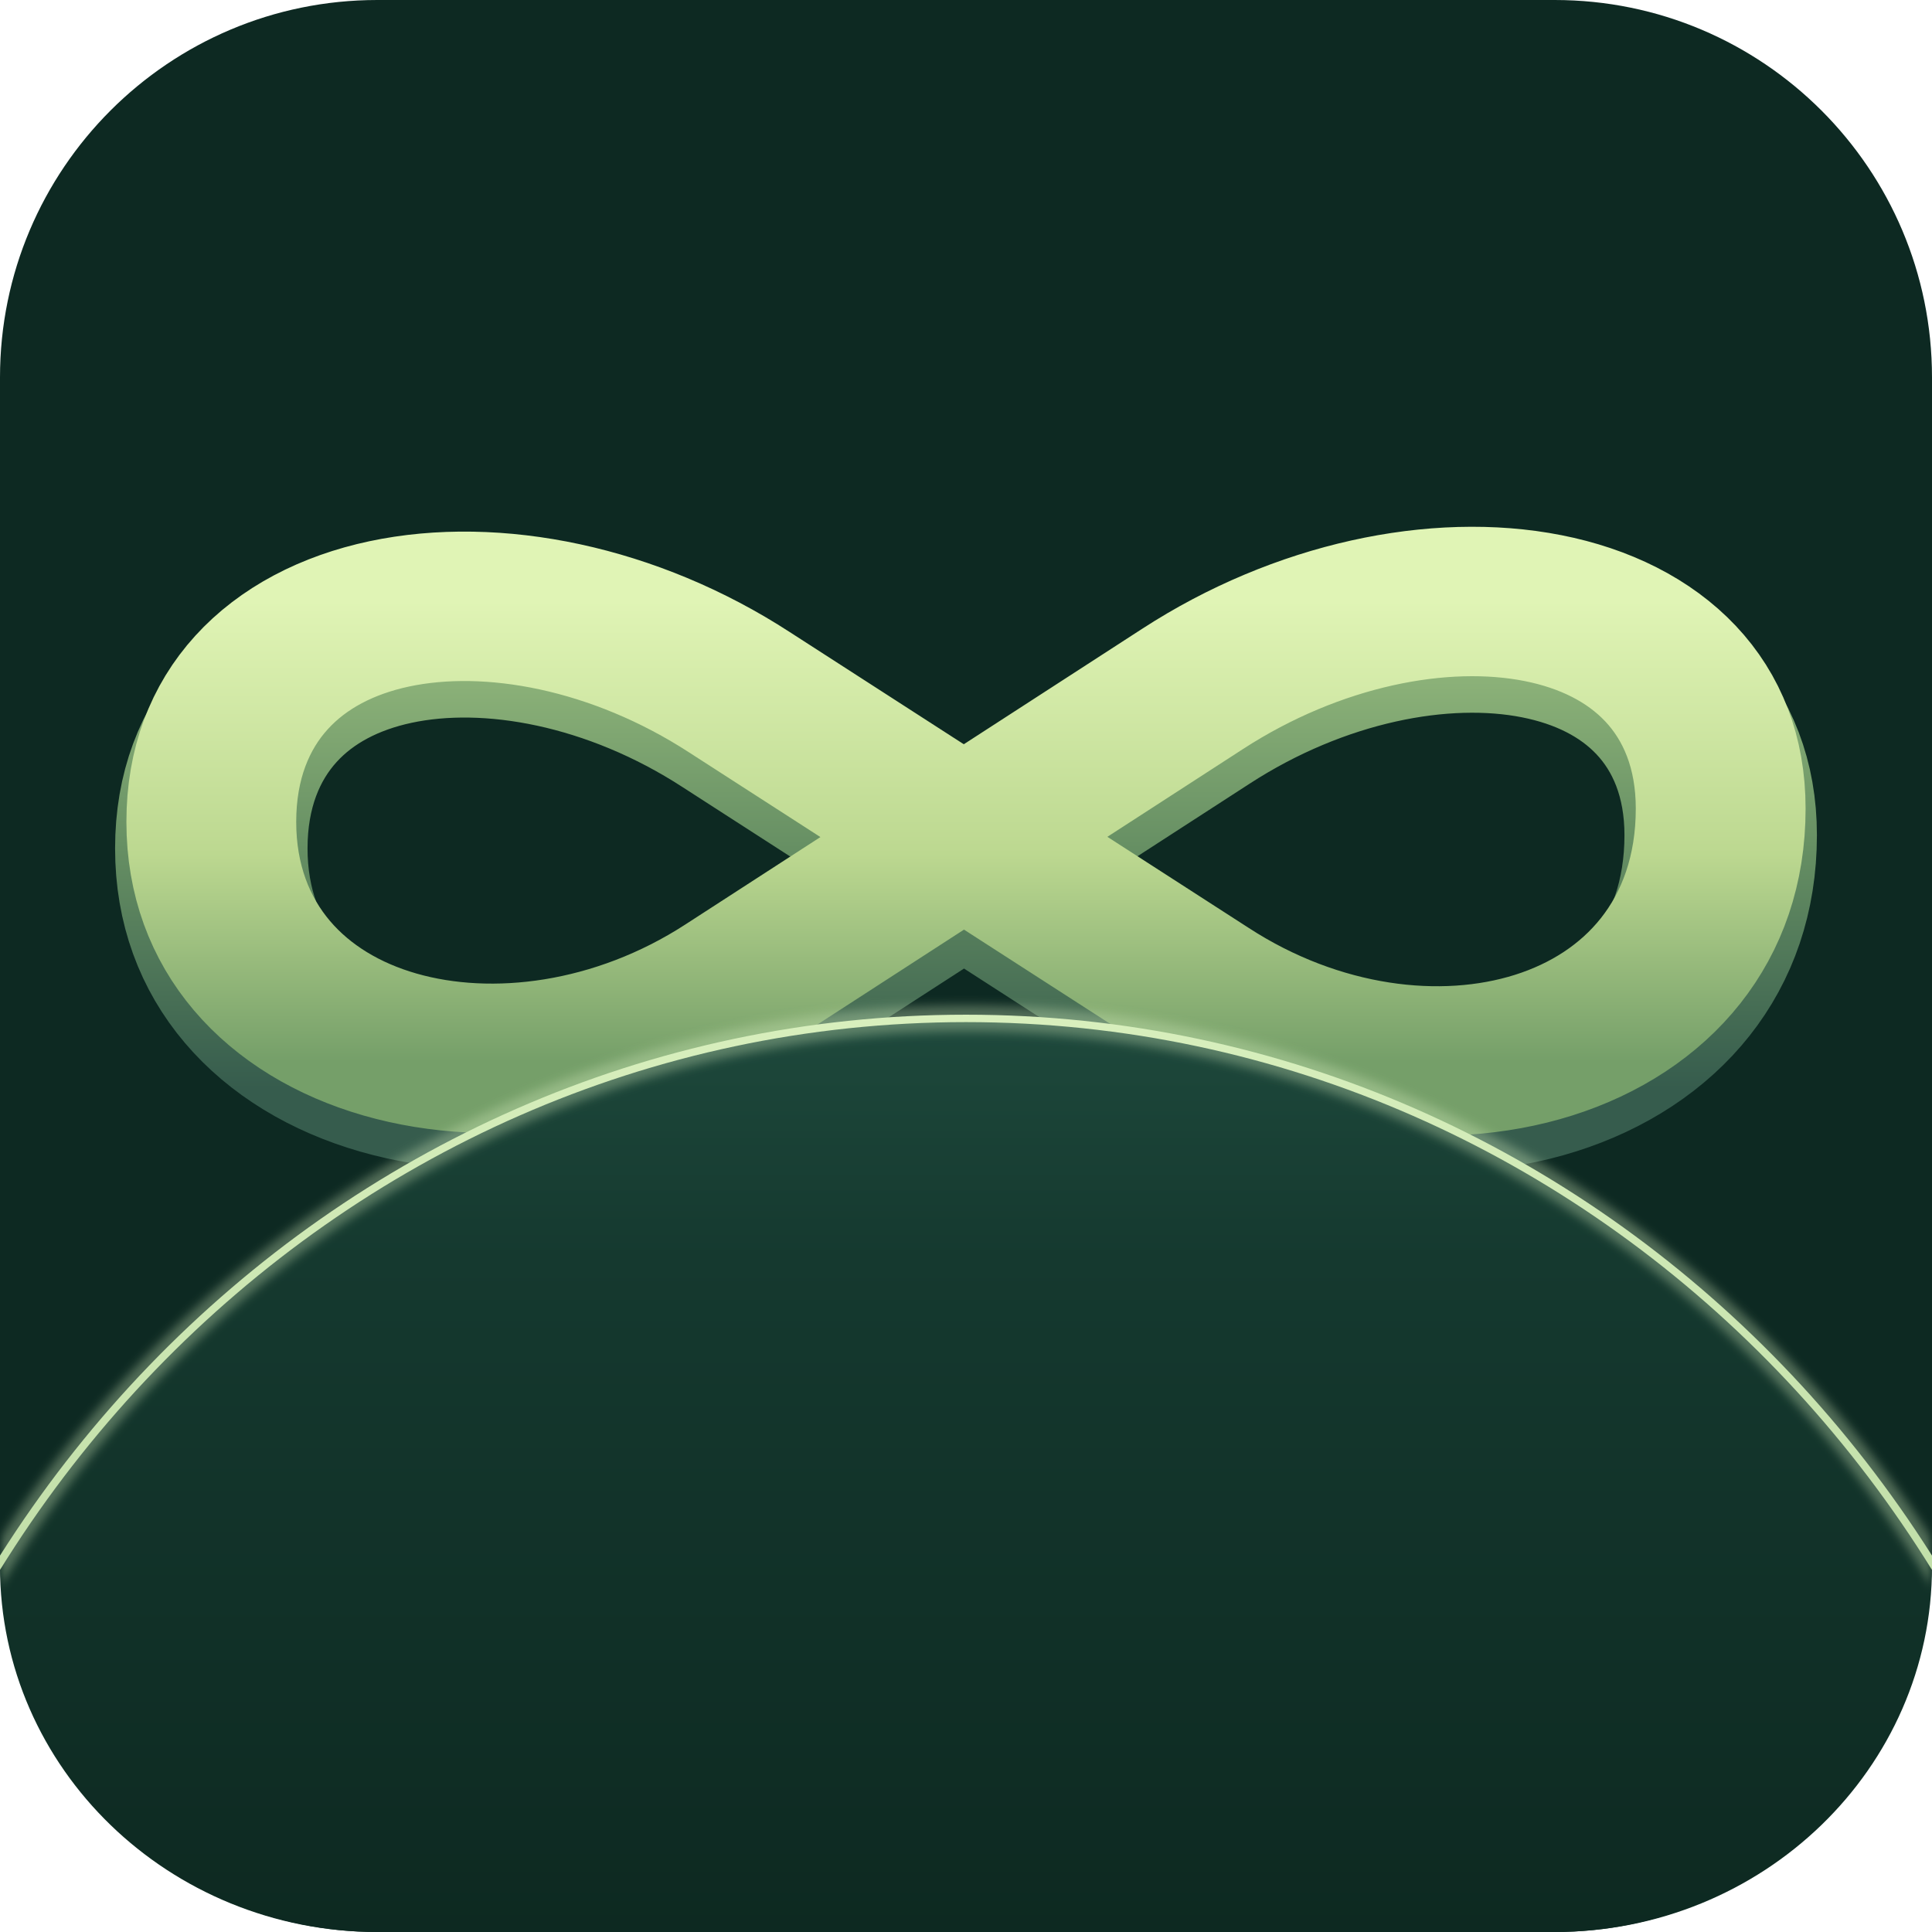
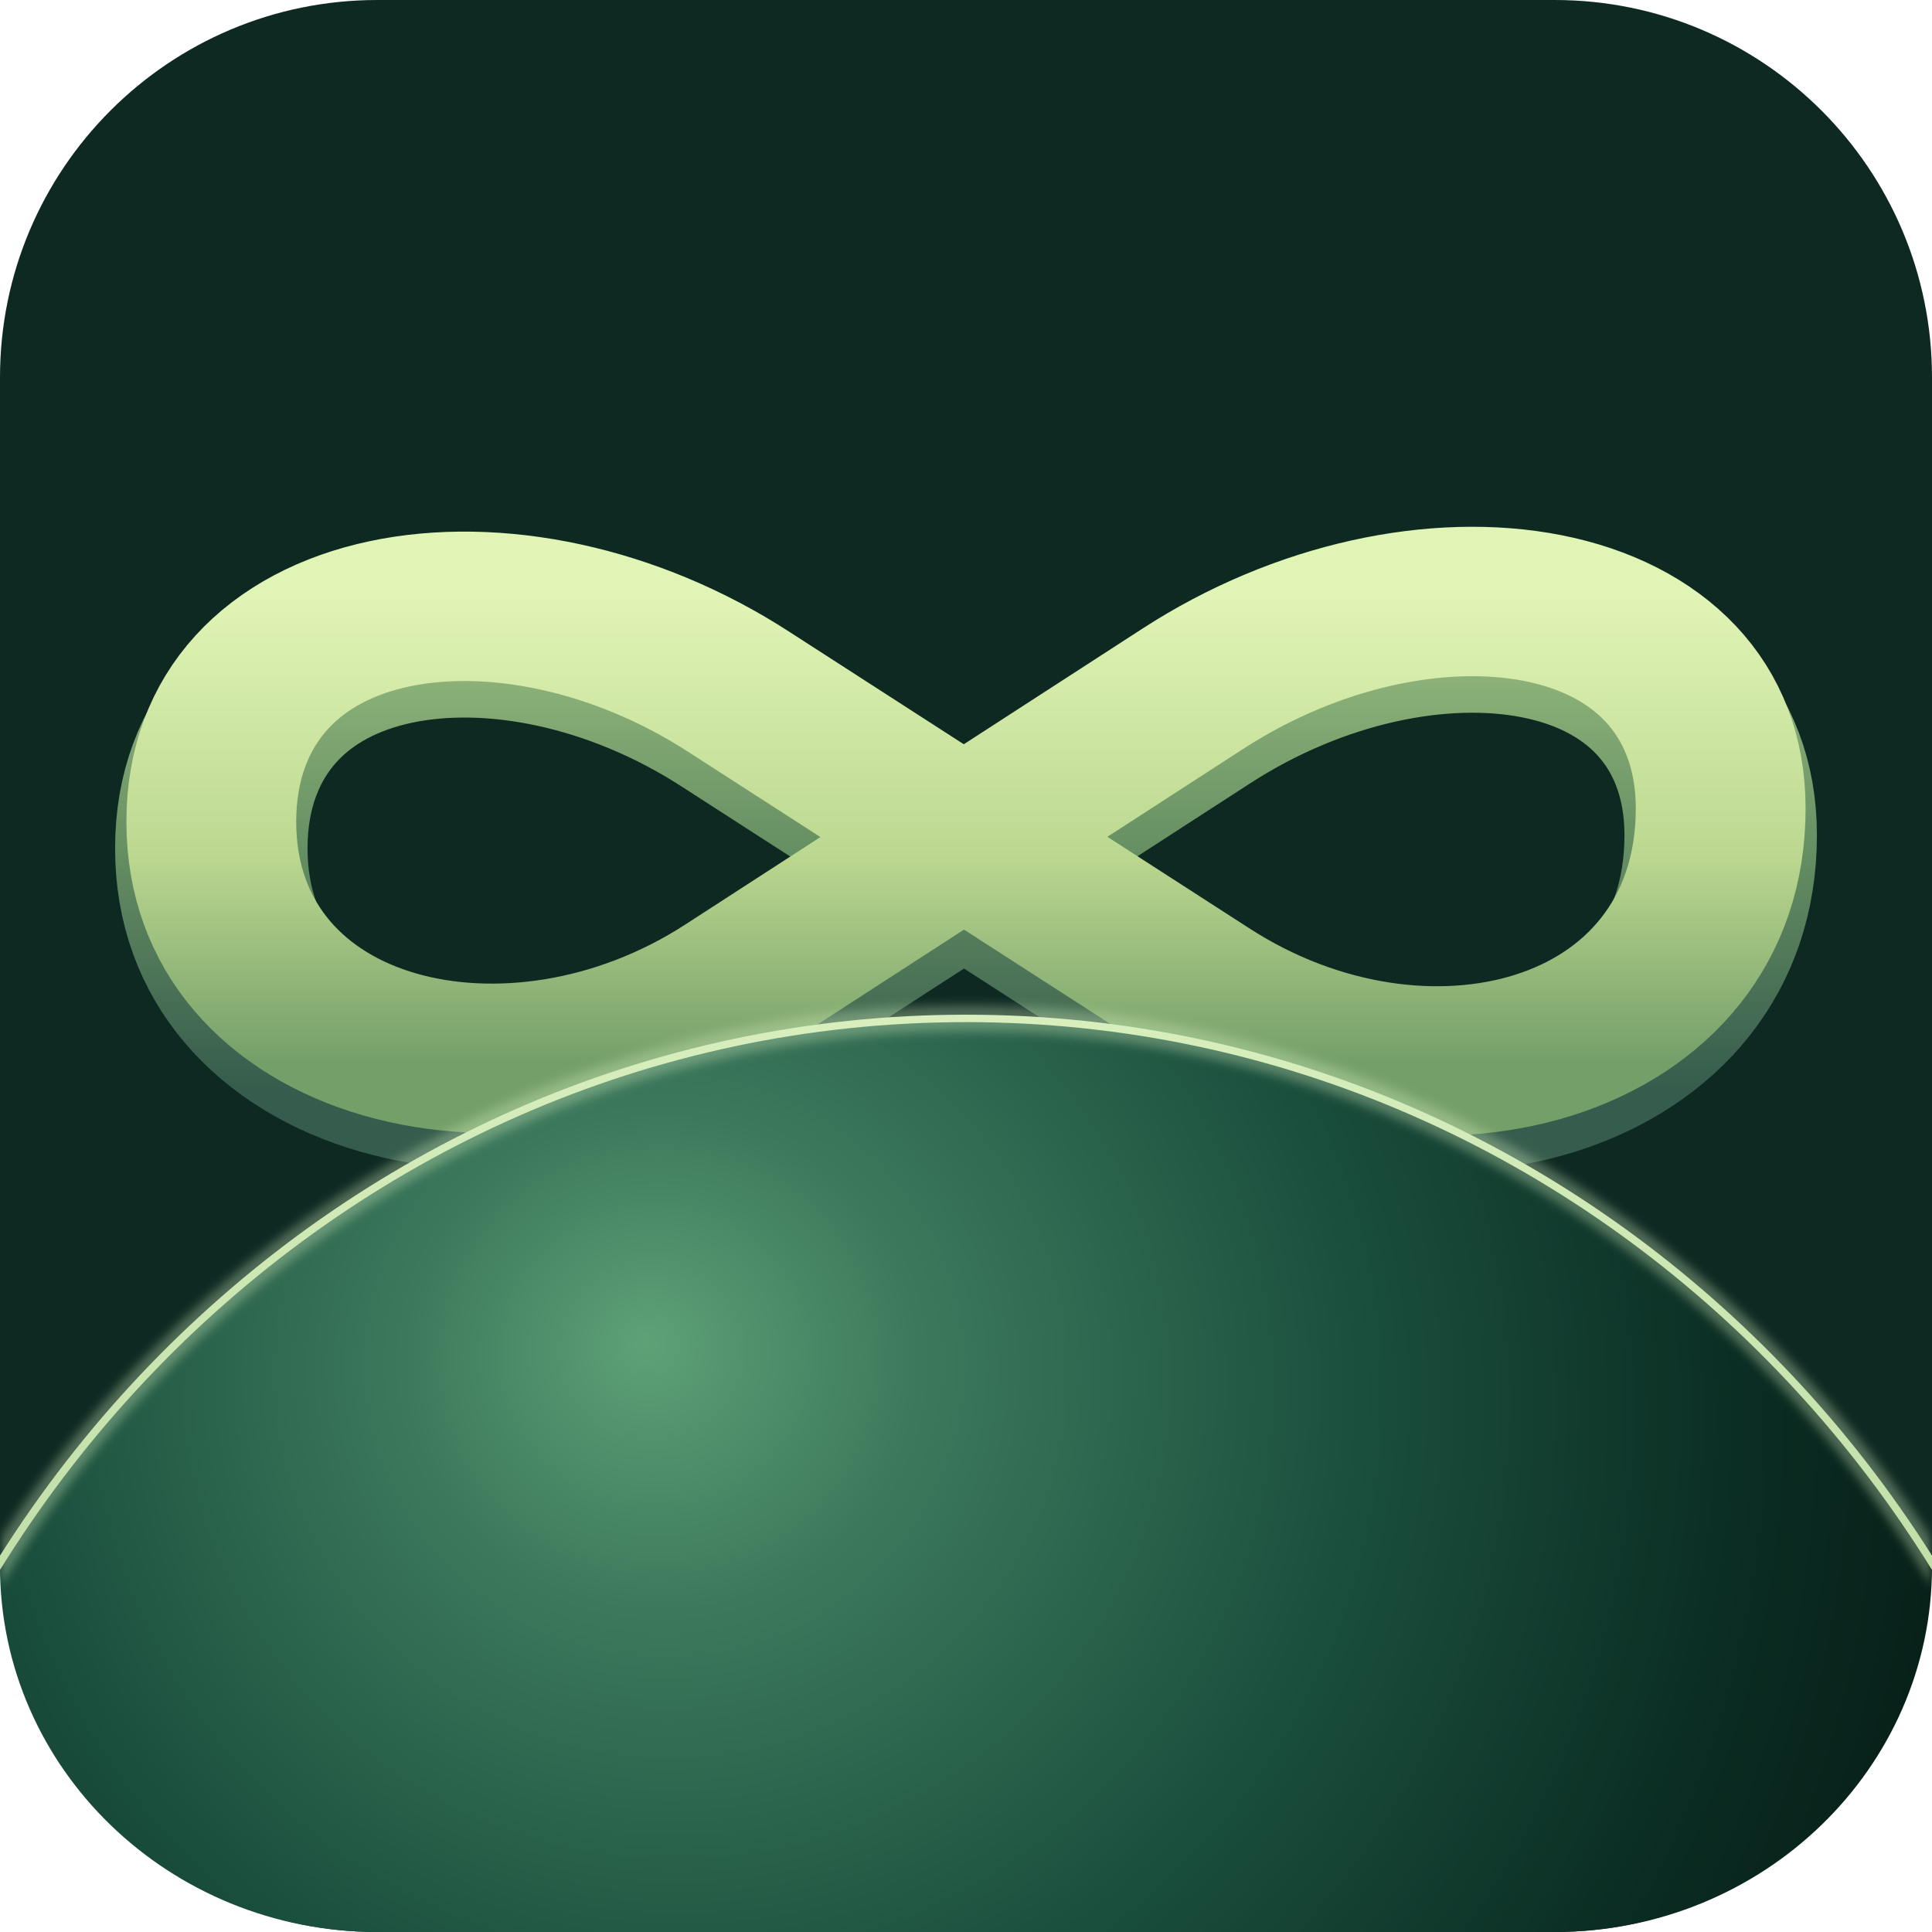
<svg xmlns="http://www.w3.org/2000/svg" width="1024" height="1024" viewBox="0 0 1024 1024" version="1.1" id="svg17">
  <defs id="defs14">
    <linearGradient id="ribbonFace" x1="0" y1="0" x2="0" y2="1">
      <stop offset="0" stop-color="#e0f4b5" id="stop1" />
      <stop offset="0.55" stop-color="#bcd890" id="stop2" />
      <stop offset="1" stop-color="#759f69" id="stop3" />
    </linearGradient>
    <linearGradient id="ribbonSide" x1="0" y1="0" x2="0" y2="1">
      <stop offset="0" stop-color="#97bc7f" id="stop4" />
      <stop offset="0.48" stop-color="#668f63" id="stop5" />
      <stop offset="1" stop-color="#365c4d" id="stop6" />
    </linearGradient>
-     <linearGradient id="planetFill" x1="-98" y1="585" x2="-98" y2="1805" gradientUnits="userSpaceOnUse" gradientTransform="matrix(1,0,0,1.070518,0,-127.7031)">
-       <stop offset="0" stop-color="#1e493c" id="stop7" />
-       <stop offset="0.10" stop-color="#15392f" id="stop8" />
-       <stop offset="0.42" stop-color="#0c271f" id="stop9" />
-       <stop offset="0.78" stop-color="#071b16" id="stop10" />
-       <stop offset="1" stop-color="#04120e" id="stop11" />
-     </linearGradient>
+     <radialGradient id="planetFill" cx="390" cy="735" r="760" fx="342" fy="676" gradientUnits="userSpaceOnUse">
+       <stop offset="0" stop-color="#5ea177" id="stop7" />
+       <stop offset="0.18" stop-color="#3c795c" id="stop8" />
+       <stop offset="0.46" stop-color="#1b503e" id="stop9" />
+       <stop offset="0.72" stop-color="#0b2d23" id="stop10" />
+       <stop offset="1" stop-color="#03130e" id="stop11" />
+     </radialGradient>
    <linearGradient id="rim" x1="-99.933" y1="583.067" x2="-99.933" y2="1806.933" gradientUnits="userSpaceOnUse" gradientTransform="matrix(1,0,0,1.070518,0,-127.7031)">
      <stop offset="0" stop-color="#d8efbd" id="stop12" />
      <stop offset="0.5" stop-color="#a8cd92" id="stop13" />
      <stop offset="1" stop-color="#527b5d" id="stop14" />
    </linearGradient>
    <filter id="rimGlow" x="-0.01" y="-0.01" width="1.021" height="1.021">
      <feGaussianBlur stdDeviation="2.5" id="feGaussianBlur14" />
    </filter>
    <clipPath clipPathUnits="userSpaceOnUse" id="clipPath19">
      <rect style="fill:#2f2f2f;fill-opacity:0.359;stroke-width:7.559;stroke-opacity:0.164" id="rect19" width="1024" height="1057.366" x="0" y="-58.815" rx="100" ry="100" />
    </clipPath>
    <clipPath clipPathUnits="userSpaceOnUse" id="clipPath20">
      <rect style="fill:#2f2f2f;fill-opacity:0.359;stroke-width:7.559;stroke-opacity:0.164" id="rect20" width="1024" height="1163.636" x="0" y="-25" rx="100" ry="100" />
    </clipPath>
    <clipPath clipPathUnits="userSpaceOnUse" id="clipPath21">
      <rect style="fill:#2f2f2f;fill-opacity:0.359;stroke-width:7.559;stroke-opacity:0.164" id="rect21" width="1024" height="1024" x="0" y="0" rx="100" ry="100" />
    </clipPath>
    <clipPath clipPathUnits="userSpaceOnUse" id="clipPath1">
      <rect style="fill:#2f2f2f;fill-opacity:0.359;stroke-width:7.559;stroke-opacity:0.164" id="rect2" width="1024" height="1057.366" x="0" y="-58.815" rx="200" ry="200" />
    </clipPath>
    <clipPath clipPathUnits="userSpaceOnUse" id="clipPath2">
      <rect style="fill:#2f2f2f;fill-opacity:0.359;stroke-width:7.559;stroke-opacity:0.164" id="rect3" width="1024" height="1163.636" x="0" y="-25" rx="200" ry="200" />
    </clipPath>
    <clipPath clipPathUnits="userSpaceOnUse" id="clipPath3">
      <rect style="fill:#2f2f2f;fill-opacity:0.359;stroke-width:7.559;stroke-opacity:0.164" id="rect4" width="1024" height="1024" x="0" y="0" rx="200" ry="200" />
    </clipPath>
  </defs>
  <rect width="1024" height="1024" fill="#0d2922" id="rect14" clip-path="url(#clipPath3)" />
  <g transform="translate(0 22) scale(1 0.88)" id="g15" clip-path="url(#clipPath2)">
    <path d="M 112 470              C 112 330 270 302 392 392              L 635 570              C 754 658 912 610 912 462              C 912 326 754 300 632 390              L 390 568              C 272 655 112 610 112 470" fill="none" stroke="url(#ribbonSide)" stroke-width="102" stroke-linecap="round" stroke-linejoin="round" transform="translate(0 16)" id="path14" />
    <path d="M 112 470              C 112 330 270 302 392 392              L 635 570              C 754 658 912 610 912 462              C 912 326 754 300 632 390              L 390 568              C 272 655 112 610 112 470" fill="none" stroke="url(#ribbonFace)" stroke-width="90" stroke-linecap="round" stroke-linejoin="round" id="path15" />
  </g>
  <g id="g17" transform="matrix(1,0,0,0.9684445,0,56.95864)" style="stroke-width:1.016" clip-path="url(#clipPath1)">
    <ellipse cx="512" cy="1151.566" fill="url(#planetFill)" id="circle15" style="fill:url(#planetFill);stroke-width:1.016" rx="610" ry="653.016" />
    <circle cx="512" cy="1195" r="610" fill="none" stroke="#d8efbd" stroke-opacity="0.34" stroke-width="13.21" filter="url(#rimGlow)" id="circle16" transform="matrix(1,0,0,1.070518,0,-127.7031)" />
    <ellipse cx="512" cy="1151.566" fill="none" stroke="url(#rim)" stroke-width="4.065" id="circle17" style="stroke:url(#rim)" rx="610" ry="653.016" />
  </g>
</svg>
